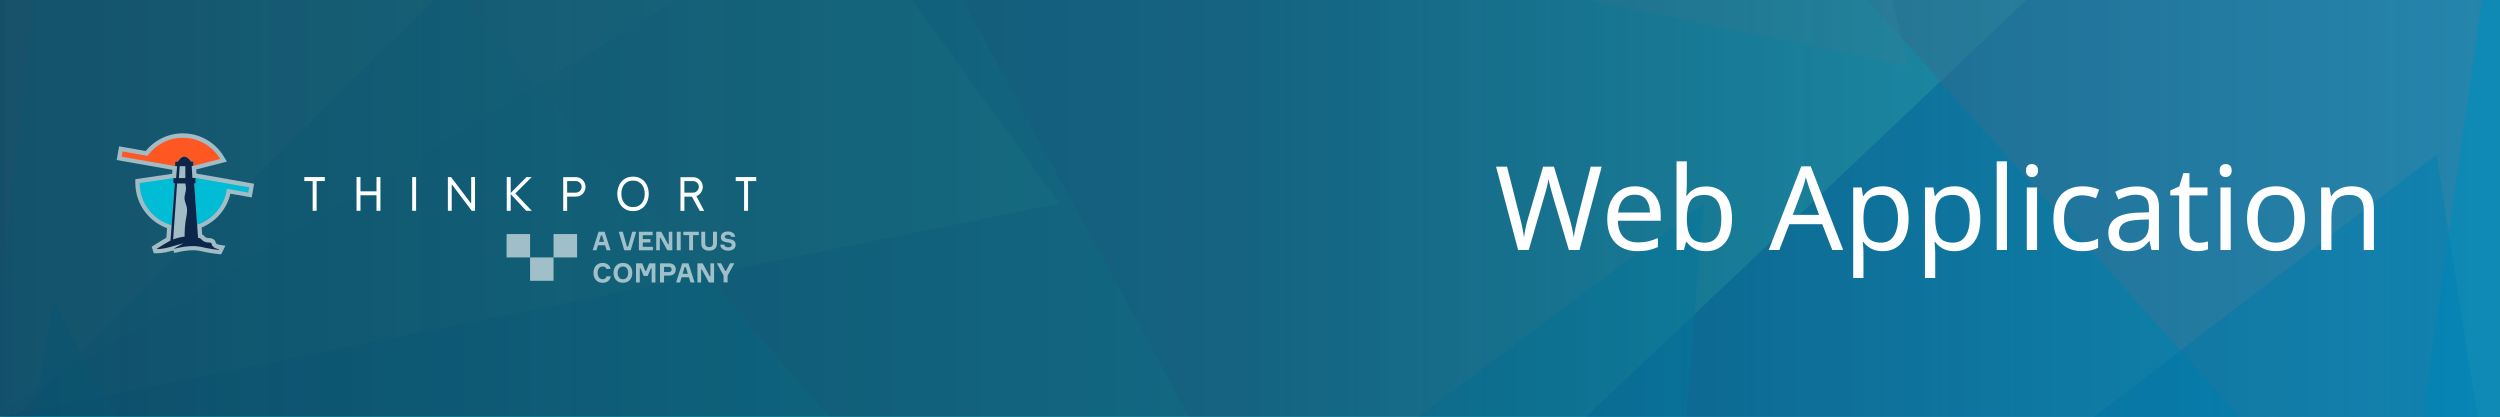
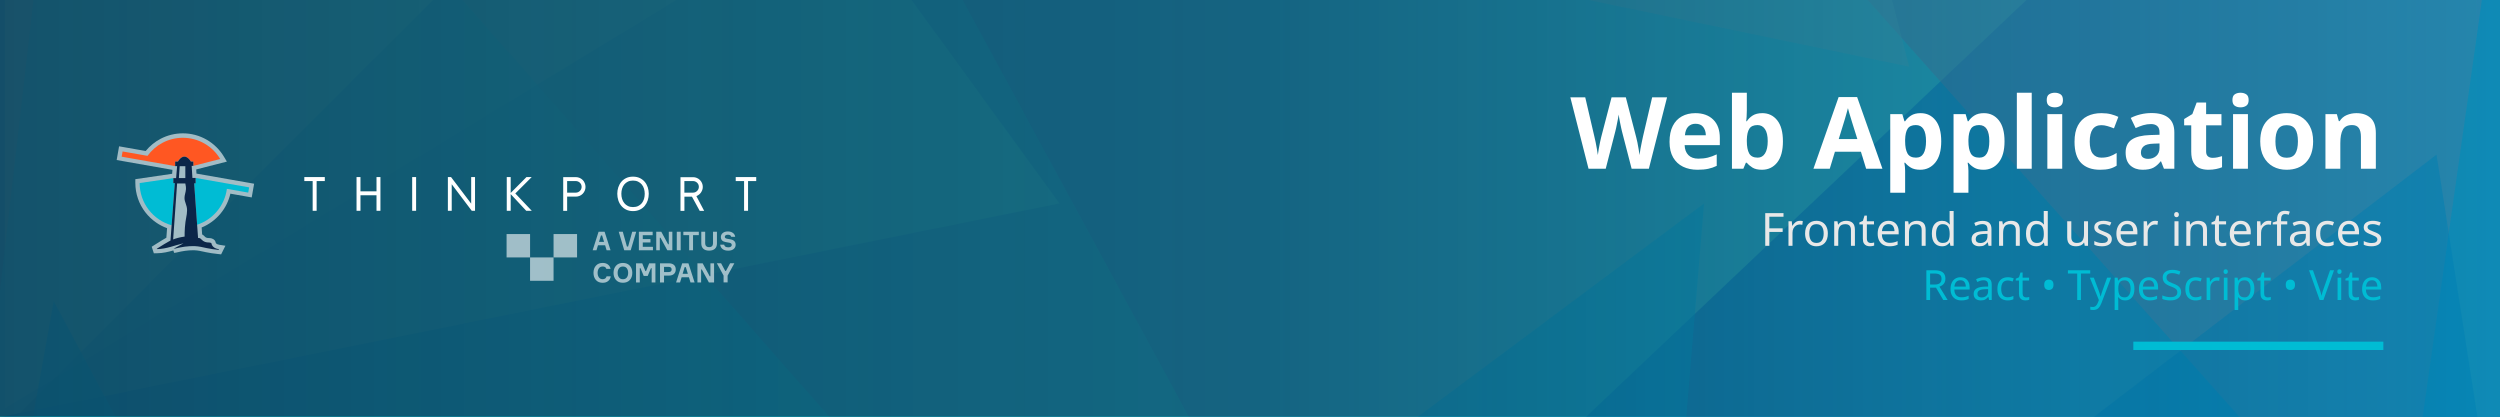
<svg xmlns="http://www.w3.org/2000/svg" width="1200" height="200" viewBox="0 0 1200 200" fill="none">
  <defs>
    <style>
  @keyframes rotate1 { from { transform: rotate(0deg); } to { transform: rotate(360deg); } }
  @keyframes rotate2 { from { transform: rotate(0deg); } to { transform: rotate(-360deg); } }
  @keyframes colorShift {
    0% { fill-opacity: 0.2; }
    25% { fill-opacity: 0.8; }
    50% { fill-opacity: 0.2; }
    75% { fill-opacity: 0.8; }
    100% { fill-opacity: 0.2; }
  }
  @keyframes zoom {
    0% { transform: scale(1); }
    50% { transform: scale(1.2); }
    100% { transform: scale(1); }
  }
  /* Gruppe 1 - Startet sofort */
  .polygon-1 { animation: rotate1 270s linear infinite, colorShift 36s ease-in-out infinite, zoom 54s ease-in-out infinite; transform-origin: center; }
  .polygon-2 { animation: rotate2 270s linear infinite, colorShift 36s ease-in-out infinite, zoom 54s ease-in-out infinite; transform-origin: center; animation-delay: 3s; }
  .polygon-3 { animation: rotate1 270s linear infinite, colorShift 36s ease-in-out infinite, zoom 54s ease-in-out infinite; transform-origin: center; animation-delay: 6s; }
  
  /* Gruppe 2 - Startet nach 2s */
  .polygon-4 { animation: rotate2 270s linear infinite, colorShift 36s ease-in-out infinite, zoom 54s ease-in-out infinite; transform-origin: center; animation-delay: 9s; }
  .polygon-5 { animation: rotate1 270s linear infinite, colorShift 36s ease-in-out infinite, zoom 54s ease-in-out infinite; transform-origin: center; animation-delay: 12s; }
  .polygon-6 { animation: rotate2 270s linear infinite, colorShift 36s ease-in-out infinite, zoom 54s ease-in-out infinite; transform-origin: center; animation-delay: 15s; }
  
  /* Gruppe 3 - Startet nach 4s */
  .polygon-7 { animation: rotate1 270s linear infinite, colorShift 36s ease-in-out infinite, zoom 54s ease-in-out infinite; transform-origin: center; animation-delay: 18s; }
  .polygon-8 { animation: rotate2 270s linear infinite, colorShift 36s ease-in-out infinite, zoom 54s ease-in-out infinite; transform-origin: center; animation-delay: 21s; }
  .polygon-9 { animation: rotate1 270s linear infinite, colorShift 36s ease-in-out infinite, zoom 54s ease-in-out infinite; transform-origin: center; animation-delay: 24s; }
  
  /* Gruppe 4 - Startet nach 6s */
  .polygon-10 { animation: rotate2 270s linear infinite, colorShift 36s ease-in-out infinite, zoom 54s ease-in-out infinite; transform-origin: center; animation-delay: 27s; }
  .polygon-11 { animation: rotate1 270s linear infinite, colorShift 36s ease-in-out infinite, zoom 54s ease-in-out infinite; transform-origin: center; animation-delay: 30s; }
  .polygon-12 { animation: rotate2 270s linear infinite, colorShift 36s ease-in-out infinite, zoom 54s ease-in-out infinite; transform-origin: center; animation-delay: 33s; }
</style>
+     <style>
+       @font-face {
+         font-family: HankenGrotesk;
+         src: url("../../assets/fonts/hanken-grotesk/500/regular.ttf") format("truetype");
+         font-weight: 500 700;
+       }
+       @font-face {
+         font-family: SourceSans3;
+         src: url("../../assets/fonts/source-sans-3/400/regular.ttf") format("truetype");
+         font-weight: 400;
+       }
+       @font-face {
+         font-family: SourceSans3;
+         src: url("../../assets/fonts/source-sans-3/700/regular.ttf") format("truetype");
+         font-weight: 700;
+       }
+     </style>
    <linearGradient id="readmeOverlay" x1="0" x2="1" y1="0" y2="0" gradientUnits="objectBoundingBox">
      <stop offset="0" stop-color="#0B2649" stop-opacity="0.72" />
      <stop offset="0.5" stop-color="#0B2649" stop-opacity="0.5" />
      <stop offset="1" stop-color="#0B2649" stop-opacity="0" />
    </linearGradient>
    <defs>
      <clipPath id="readme-clip0_201_144">
        <rect width="1480" height="347" fill="white" />
      </clipPath>
      <clipPath id="readme-clip1_201_144">
        <rect width="318" height="280" fill="white" />
      </clipPath>
    </defs>
  </defs>
  <g transform="translate(600,100) scale(1.171875) translate(-512,-512)">
    <rect x="0" y="0" width="1024" height="1024" fill="#1ea1b9" />
    <g transform="scale(4) translate(0.5 0.5)">
      <polygon class="polygon-1" fill="#57c8b9" fill-opacity="0.502" points="0,0 268,-15 0,148" />
      <polygon class="polygon-2" fill="#0077b4" fill-opacity="0.502" points="257,271 260,56 54,251" />
      <polygon class="polygon-3" fill="#00c4d1" fill-opacity="0.502" points="-16,271 8,62 162,237" />
      <polygon class="polygon-4" fill="#3f82a3" fill-opacity="0.502" points="245,167 105,10 271,-16" />
      <polygon class="polygon-5" fill="#36cbc0" fill-opacity="0.502" points="-16,152 108,127 4,-16" />
      <polygon class="polygon-6" fill="#0081b5" fill-opacity="0.502" points="87,246 271,263 249,122" />
      <polygon class="polygon-7" fill="#53c3bb" fill-opacity="0.502" points="163,11 -9,61 4,-16" />
      <polygon class="polygon-8" fill="#009ec3" fill-opacity="0.502" points="174,127 162,271 13,247" />
      <polygon class="polygon-9" fill="#369db2" fill-opacity="0.502" points="162,-16 195,113 94,92" />
      <polygon class="polygon-10" fill="#16b6bf" fill-opacity="0.502" points="130,165 -16,166 79,71" />
      <polygon class="polygon-11" fill="#02c0d2" fill-opacity="0.502" points="74,266 5,137 -16,254" />
      <polygon class="polygon-12" fill="#4484a4" fill-opacity="0.502" points="271,77 187,21 252,-16" />
    </g>
  </g>
  <rect width="1200" height="200" fill="url(#readmeOverlay)" />
  <g transform="translate(56, 64) scale(0.2074928)">
    <g clip-path="url(#readme-clip0_201_144)">
      <path d="M820.1 162.6L773.7 101.4L773.5 101.2H766.2V179.2H775.1V117.8L821.3 179L821.4 179.2H829V101.2H820.1V162.6ZM683.6 101.2H692.7V179.2H683.6V101.2ZM601.1 134.1H564V101.2H554.9V179.2H564V143.3H601.1V179.2H610.2V101.2H601.1V134.1ZM434.1 110.4H453.4V179.2H462.6V110.4H481.5V101.2H434.1V110.4ZM960.1 101.2H948L911.5 137.9V101.2H902.4V179.2H911.5V140.6L947.4 179.1L947.5 179.2H960.3L922.2 139.1L960.1 101.2ZM1346.6 142.1C1348.5 140.7 1350.2 139.1 1351.5 137.2C1352.8 135.3 1353.9 133.2 1354.7 131C1355.5 128.7 1355.9 126.3 1355.9 123.9C1355.9 120.8 1355.3 117.8 1354.1 115.1C1352.9 112.4 1351.3 110 1349.3 108C1347.3 106 1344.9 104.4 1342.2 103.2C1339.5 102 1336.5 101.4 1333.5 101.4H1304.3V179.4H1313.4V146.5H1330.8L1348.8 179.4H1359.1L1341.1 145.3C1343 144.4 1344.9 143.4 1346.6 142.1ZM1346.8 123.8C1346.8 125.6 1346.4 127.4 1345.7 129C1345 130.6 1344 132 1342.8 133.2C1341.6 134.4 1340.2 135.4 1338.6 136.1C1337 136.8 1335.2 137.2 1333.4 137.2H1313.3V110.4H1333.4C1335.2 110.4 1337 110.8 1338.6 111.5C1340.2 112.2 1341.7 113.2 1342.9 114.4C1344.1 115.6 1345.1 117 1345.8 118.6C1346.4 120.3 1346.8 122 1346.8 123.8ZM1432.1 101.2V110.4H1451.4V179.2H1460.6V110.4H1479.5V101.2H1432.1ZM1221.7 112.3C1218.7 108.7 1214.8 105.7 1210.3 103.5C1205.7 101.3 1200.4 100.2 1194.4 100.2C1188.4 100.2 1183.1 101.3 1178.6 103.5C1174.1 105.7 1170.3 108.6 1167.3 112.3C1164.3 115.9 1162 120.2 1160.4 124.9C1158.9 129.6 1158.1 134.6 1158.1 139.8C1158.1 145 1158.9 150 1160.4 154.8C1161.9 159.6 1164.2 163.9 1167.3 167.6C1170.3 171.3 1174.1 174.3 1178.6 176.5C1183.1 178.7 1188.4 179.9 1194.4 179.9C1200.4 179.9 1205.7 178.8 1210.3 176.5C1214.9 174.3 1218.7 171.3 1221.7 167.6C1224.7 163.9 1227 159.6 1228.6 154.8C1230.1 150 1230.9 145 1230.9 139.8C1230.9 134.6 1230.1 129.6 1228.6 124.9C1227 120.2 1224.7 115.9 1221.7 112.3ZM1221.6 139.9C1221.6 144.1 1221 148.1 1219.9 151.8C1218.8 155.5 1217 158.8 1214.8 161.6C1212.5 164.4 1209.7 166.6 1206.3 168.2C1202.9 169.8 1198.9 170.6 1194.4 170.6C1190 170.6 1186 169.8 1182.7 168.1C1179.4 166.5 1176.5 164.2 1174.3 161.4C1172 158.6 1170.3 155.3 1169.2 151.6C1168 147.9 1167.5 143.9 1167.5 139.8C1167.5 135.7 1168.1 131.7 1169.2 128C1170.3 124.3 1172.1 121 1174.3 118.3C1176.6 115.5 1179.4 113.3 1182.7 111.7C1186 110.1 1190 109.3 1194.4 109.3C1198.9 109.3 1202.9 110.1 1206.3 111.8C1209.7 113.4 1212.5 115.7 1214.8 118.4C1217.1 121.2 1218.8 124.4 1219.9 128.1C1221 131.8 1221.6 135.8 1221.6 139.9ZM1078.1 107.9C1076.1 105.9 1073.7 104.3 1071 103.1C1068.3 101.9 1065.3 101.3 1062.3 101.3H1033V179.3H1042.1V146.4H1062.2C1065.3 146.4 1068.2 145.8 1070.9 144.7C1073.6 143.6 1076 141.9 1078 139.9C1080 137.9 1081.6 135.5 1082.8 132.8C1084 130.1 1084.6 127.1 1084.6 124C1084.6 120.9 1084 117.9 1082.8 115.2C1081.7 112.3 1080.1 109.9 1078.1 107.9ZM1075.6 123.8C1075.6 125.6 1075.2 127.4 1074.5 129C1073.8 130.6 1072.8 132 1071.6 133.2C1070.4 134.4 1069 135.4 1067.4 136.1C1065.8 136.8 1064 137.2 1062.2 137.2H1042.1V110.4H1062.2C1064 110.4 1065.8 110.8 1067.4 111.5C1069 112.2 1070.5 113.2 1071.7 114.4C1072.9 115.6 1073.9 117 1074.6 118.6C1075.2 120.3 1075.6 122 1075.6 123.8Z" fill="white" />
      <path d="M1133.41 270.5L1129.91 258.92H1113.49L1110 270.5H1101.12L1114.82 227.66H1128.76L1142.52 270.5H1133.41ZM1120.31 236.24L1115.79 251.12H1127.49L1122.97 236.24H1120.31Z" fill="white" fill-opacity="0.6" />
      <path d="M1174.2 270.5L1161.47 227.66H1170.82L1180.35 261.86H1183.13L1192.66 227.66H1201.89L1189.16 270.5H1174.2Z" fill="white" fill-opacity="0.6" />
      <path d="M1217.04 262.52H1240.57V270.5H1208.05V227.66H1239.91V235.64H1217.04V244.64H1234.84V252.44H1217.04V262.52Z" fill="white" fill-opacity="0.6" />
      <path d="M1277.26 227.66H1285.47V270.5H1273.82L1258.01 241.46H1256.44V270.5H1248.24V227.66H1259.88L1275.69 256.7H1277.26V227.66Z" fill="white" fill-opacity="0.6" />
      <path d="M1295.72 227.66H1304.72V270.5H1295.72V227.66Z" fill="white" fill-opacity="0.6" />
      <path d="M1346.71 227.66V235.52H1333.32V270.5H1324.33V235.52H1310.93V227.66H1346.71Z" fill="white" fill-opacity="0.6" />
      <path d="M1379.66 227.66H1388.65V254.72C1388.65 260.06 1387.08 264.14 1383.94 267.02C1380.81 269.9 1376.34 271.34 1370.49 271.34C1364.63 271.34 1360.29 269.9 1357.15 267.02C1354.01 264.14 1352.44 260.06 1352.44 254.72V227.66H1361.44V254.54C1361.44 257.24 1362.22 259.34 1363.85 260.96C1365.42 262.52 1367.65 263.36 1370.49 263.36C1373.32 263.36 1375.62 262.58 1377.18 260.96C1378.75 259.4 1379.54 257.24 1379.54 254.54V227.66H1379.66Z" fill="white" fill-opacity="0.6" />
      <path d="M1430.89 239.42H1421.72C1420.99 236.18 1418.4 234.56 1413.87 234.56C1411.82 234.56 1410.13 234.98 1408.8 235.82C1407.48 236.66 1406.81 237.86 1406.81 239.48C1406.81 241.76 1408.62 243.2 1412.18 243.86L1420.21 245.3C1427.99 246.74 1431.91 250.94 1431.91 257.84C1431.91 261.68 1430.41 264.92 1427.45 267.5C1424.49 270.08 1420.21 271.4 1414.6 271.4C1408.98 271.4 1404.88 270.14 1401.68 267.68C1398.48 265.22 1396.61 261.8 1396.19 257.54H1405.36C1406.03 261.68 1409.23 263.72 1414.96 263.72C1417.37 263.72 1419.3 263.24 1420.75 262.28C1422.2 261.32 1422.86 260 1422.86 258.32C1422.86 256.64 1422.38 255.5 1421.35 254.72C1420.39 253.94 1418.88 253.34 1416.95 252.98L1408.74 251.54C1401.38 250.28 1397.7 246.38 1397.7 239.84C1397.7 236.18 1399.15 233.12 1402.04 230.66C1404.94 228.2 1408.92 227 1413.93 227C1418.64 227 1422.5 228.14 1425.58 230.36C1428.59 232.58 1430.41 235.64 1430.89 239.54V239.42Z" fill="white" fill-opacity="0.6" />
      <path d="M1133.35 330.8H1143C1142.34 335.3 1140.35 338.9 1137.03 341.66C1133.71 344.42 1129.49 345.74 1124.42 345.74C1117.72 345.74 1112.47 343.64 1108.73 339.44C1104.99 335.24 1103.06 329.72 1103.06 322.76C1103.06 315.8 1104.93 310.28 1108.73 306.08C1112.53 301.88 1117.72 299.78 1124.36 299.78C1129.24 299.78 1133.29 301.04 1136.55 303.56C1139.8 306.08 1141.8 309.38 1142.52 313.52H1132.8C1131.78 309.86 1128.94 308.06 1124.36 308.06C1120.56 308.06 1117.6 309.44 1115.61 312.2C1113.62 314.96 1112.59 318.5 1112.59 322.76C1112.59 327.02 1113.62 330.56 1115.61 333.32C1117.6 336.08 1120.56 337.46 1124.36 337.46C1126.71 337.46 1128.7 336.86 1130.27 335.72C1131.84 334.52 1132.8 332.9 1133.29 330.8H1133.35Z" fill="white" fill-opacity="0.6" />
      <path d="M1155.13 306.26C1158.93 302 1164.24 299.84 1171.12 299.84C1178 299.84 1183.31 302 1187.11 306.26C1190.91 310.52 1192.84 316.04 1192.84 322.76C1192.84 329.48 1190.91 335 1187.11 339.26C1183.31 343.52 1178 345.68 1171.12 345.68C1164.24 345.68 1158.93 343.52 1155.13 339.26C1151.33 335 1149.4 329.48 1149.4 322.76C1149.4 316.04 1151.33 310.52 1155.13 306.26ZM1171.12 337.52C1175.1 337.52 1178.12 336.14 1180.17 333.44C1182.22 330.74 1183.25 327.2 1183.25 322.82C1183.25 318.44 1182.22 314.96 1180.17 312.2C1178.12 309.5 1175.1 308.12 1171.12 308.12C1167.14 308.12 1164.18 309.5 1162.07 312.26C1159.96 315.02 1158.93 318.56 1158.93 322.82C1158.93 327.08 1159.96 330.62 1162.07 333.38C1164.12 336.14 1167.14 337.52 1171.12 337.52Z" fill="white" fill-opacity="0.6" />
      <path d="M1201.47 344.96V300.68H1215.77L1223.07 318.56H1224.7L1231.94 300.68H1246.31V344.96H1237.62V311.96H1235.99L1228.5 329.84H1219.21L1211.79 311.96H1210.16V344.96H1201.47Z" fill="white" fill-opacity="0.6" />
      <path d="M1256.93 300.68H1277.26C1282.39 300.68 1286.31 301.94 1289.15 304.4C1291.98 306.86 1293.37 310.34 1293.37 314.78C1293.37 319.22 1291.98 322.82 1289.15 325.34C1286.37 327.86 1282.39 329.12 1277.26 329.12H1266.22V345.02H1256.93V300.74V300.68ZM1266.22 320.96H1275.93C1278.71 320.96 1280.7 320.48 1281.97 319.46C1283.23 318.44 1283.84 316.94 1283.84 314.9C1283.84 312.86 1283.23 311.36 1281.97 310.34C1280.7 309.32 1278.71 308.84 1275.93 308.84H1266.22V321.02V320.96Z" fill="white" fill-opacity="0.6" />
      <path d="M1327.46 344.96L1323.84 333.02H1306.89L1303.27 344.96H1294.1L1308.28 300.68H1322.7L1336.94 344.96H1327.52H1327.46ZM1313.89 309.56L1309.24 324.92H1321.31L1316.66 309.56H1313.89Z" fill="white" fill-opacity="0.6" />
      <path d="M1373.5 300.68H1382.01V344.96H1370L1353.65 314.96H1352.02V344.96H1343.51V300.68H1355.58L1371.93 330.68H1373.56V300.68H1373.5Z" fill="white" fill-opacity="0.6" />
      <path d="M1407.78 318.32H1409.53L1419.06 300.62H1428.9L1413.33 329.12V344.9H1403.98V329.12L1388.47 300.62H1398.24L1407.78 318.32Z" fill="white" fill-opacity="0.6" />
      <path d="M1010.67 287.06H956.307V341.12H1010.67V287.06Z" fill="white" fill-opacity="0.6" />
      <path d="M956.367 233H902V287.06H956.367V233Z" fill="white" fill-opacity="0.6" />
      <path d="M1065.04 233H1010.67V287.06H1065.04V233Z" fill="white" fill-opacity="0.6" />
      <g clip-path="url(#readme-clip1_201_144)">
        <path d="M234.721 279.21C224.557 278.068 215.388 276.956 206.015 274.878C205.077 274.673 204.111 274.468 203.173 274.234C195.235 272.478 187.736 270.809 180.296 270.546C178.978 270.487 177.659 270.487 176.341 270.487C164.8 270.487 152.468 272.214 137.558 275.902C136.445 276.195 135.507 276.253 134.658 276.341C134.218 276.37 133.691 276.429 132.871 276.517L131.084 270.897C119.426 274.263 107.24 277.219 93.355 277.424L86.032 277.541L81.052 262.379L87.555 258.223C88.727 257.462 90.602 256.291 92.857 254.857L93.062 254.74C97.017 252.164 100.766 249.734 104.809 247.451C109.496 244.612 112.688 242.71 114.944 241.48L116.614 219.41C107.914 216.249 99.624 212.034 91.92 206.766C82.107 200.092 73.466 191.926 66.201 182.501C58.878 172.988 53.166 162.421 49.27 151.093C45.228 139.385 43.177 127.121 43.177 114.652V106.046L128.301 93.606L129.063 84.474L0 61.76L5.595 30.031L67.138 40.861C76.659 29.183 88.551 19.465 101.85 12.498C117.551 4.332 135.244 0 153.054 0C172.533 0 191.69 5.122 208.475 14.869C224.732 24.294 238.441 37.788 248.108 53.945L254.962 65.39L184.016 83.537L184.602 93.138L318 116.554L312.405 148.284L263.047 139.59C259.151 156.626 251.272 172.549 239.935 186.101C228.218 200.121 213.338 210.981 196.582 217.83L197.725 233.782C200.683 235.392 202.675 237.529 203.818 238.758L203.847 238.787C205.458 240.514 207.86 242.3 213.455 242.3C213.66 242.3 213.894 242.3 214.099 242.3C214.099 242.3 214.334 242.3 214.422 242.3C217.029 242.3 219.431 243.002 220.632 243.441C226.461 245.49 228.365 249.237 228.921 252.076C229.244 253.686 229.888 256.613 238.148 257.93L251.594 260.038L245.501 272.214C245.413 272.39 245.354 272.565 245.267 272.712C245.12 273.034 244.944 273.414 244.739 273.824L241.634 280.029L234.721 279.21Z" fill="white" fill-opacity="0.6" />
        <path d="M182.405 103.149L182.375 103.266L182.405 103.149Z" fill="#00BCD4" />
        <path d="M135.361 65.331H141.776C157.653 39.661 171.625 65.331 171.625 65.331H177.308V75.313L239.555 59.389C221.95 29.973 189.786 10.303 153.054 10.303C119.455 10.303 89.694 26.753 71.357 52.072L13.68 41.915L11.541 54.033L135.361 75.81V65.331Z" fill="#FF5722" />
        <path d="M182.639 103.236V115.676H179.271L186.096 211.42C222.536 199.477 249.866 167.426 254.992 128.409L304.32 137.102L306.459 124.984L182.639 103.236Z" fill="#00BCD4" />
        <path d="M127.159 212.678L134.511 115.179H131.084V103.617L53.137 115.003C53.137 161.514 84.421 200.707 127.1 212.678H127.159Z" fill="#00BCD4" />
        <path d="M219.138 254.301C218.991 253.51 215.974 252.544 214.334 252.574C206.893 252.749 201.035 250.759 196.524 245.9C194.444 243.676 192.13 241.51 188.293 242.036L179.27 115.676H182.639V103.236H175.228L173.5 75.313H177.308V65.331H171.625C171.625 65.331 157.653 39.661 141.776 65.331H135.361V75.81H139.843L137.499 103.617H131.084V115.179H134.511L124.464 248.154C123.439 248.651 122.502 249.12 121.652 249.588H121.623C119.397 250.642 114.827 253.364 109.876 256.379C105.951 258.603 102.172 261.062 98.247 263.609C95.992 265.043 94.117 266.214 92.945 266.975L93.238 267.824C115.94 267.502 134.511 258.867 154.635 254.301C147.4 258.311 140.194 262.291 131.817 266.945C133.955 266.711 134.57 266.741 135.127 266.594C149.978 262.906 165.239 260.389 180.647 260.945C189.992 261.267 199.102 263.492 208.182 265.482C217.351 267.502 226.519 268.585 235.864 269.638C236.127 269.111 236.362 268.555 236.625 268.028C226.695 266.506 220.719 262.174 219.138 254.301ZM145.789 76.103H158.854V103.471H143.914L145.789 76.103ZM157.828 218.005C157.301 226.026 157.096 232.963 157.184 238.846C146.141 240.309 137.324 242.856 130.674 245.432L139.843 115.911H158.824C160.084 121.969 160.611 126.243 160.377 128.789C159.557 138.039 156.92 142.371 156.92 149.688C156.92 159.67 162.867 165.524 162.867 178.022C162.867 190.521 159.176 197.428 157.828 218.005Z" fill="#0B2649" />
      </g>
    </g>
  </g>
-   <text x="1144" y="120" text-anchor="end" font-family="'Montserrat', sans-serif" font-size="56" font-weight="200" fill="#FFFFFF">Web Application</text>
+   <text x="1144" y="81" text-anchor="end" font-family="HankenGrotesk, 'Hanken Grotesk', sans-serif" font-size="48" font-weight="700" fill="#FFFFFF">Web Application</text>
+   <text x="1144" y="118" text-anchor="end" font-family="SourceSans3, 'Source Sans 3', sans-serif" font-size="22" font-weight="400" fill="#E8E8E8">Frontend and user interfaces</text>
+   <text x="1144" y="144" text-anchor="end" font-family="SourceSans3, 'Source Sans 3', sans-serif" font-size="20" font-weight="400" fill="#00BCD4">React • TypeScript • Vite</text>
+   <rect x="1024" y="164" width="120" height="4" fill="#00BCD4" />
</svg>
